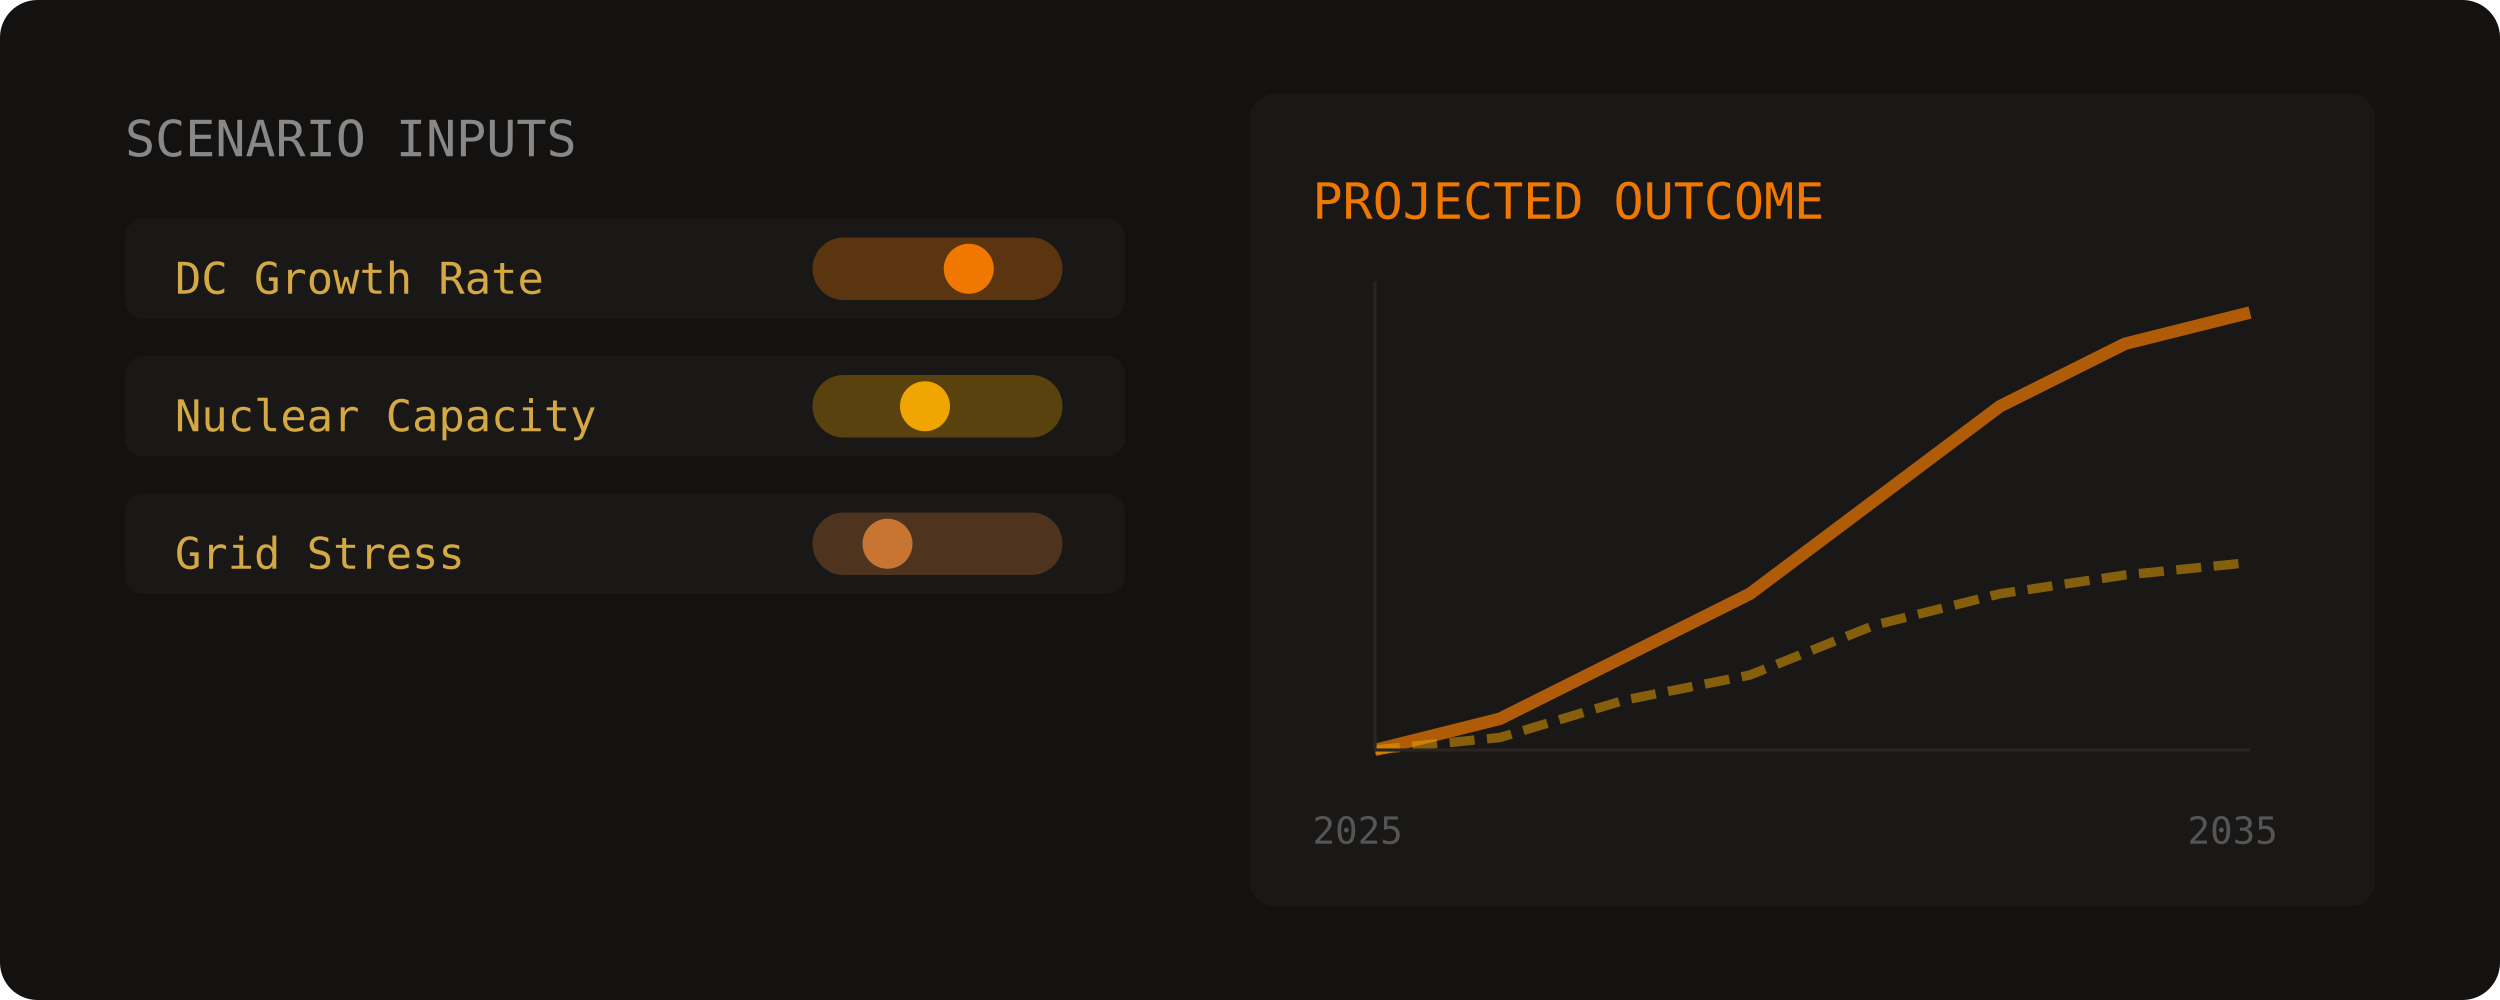
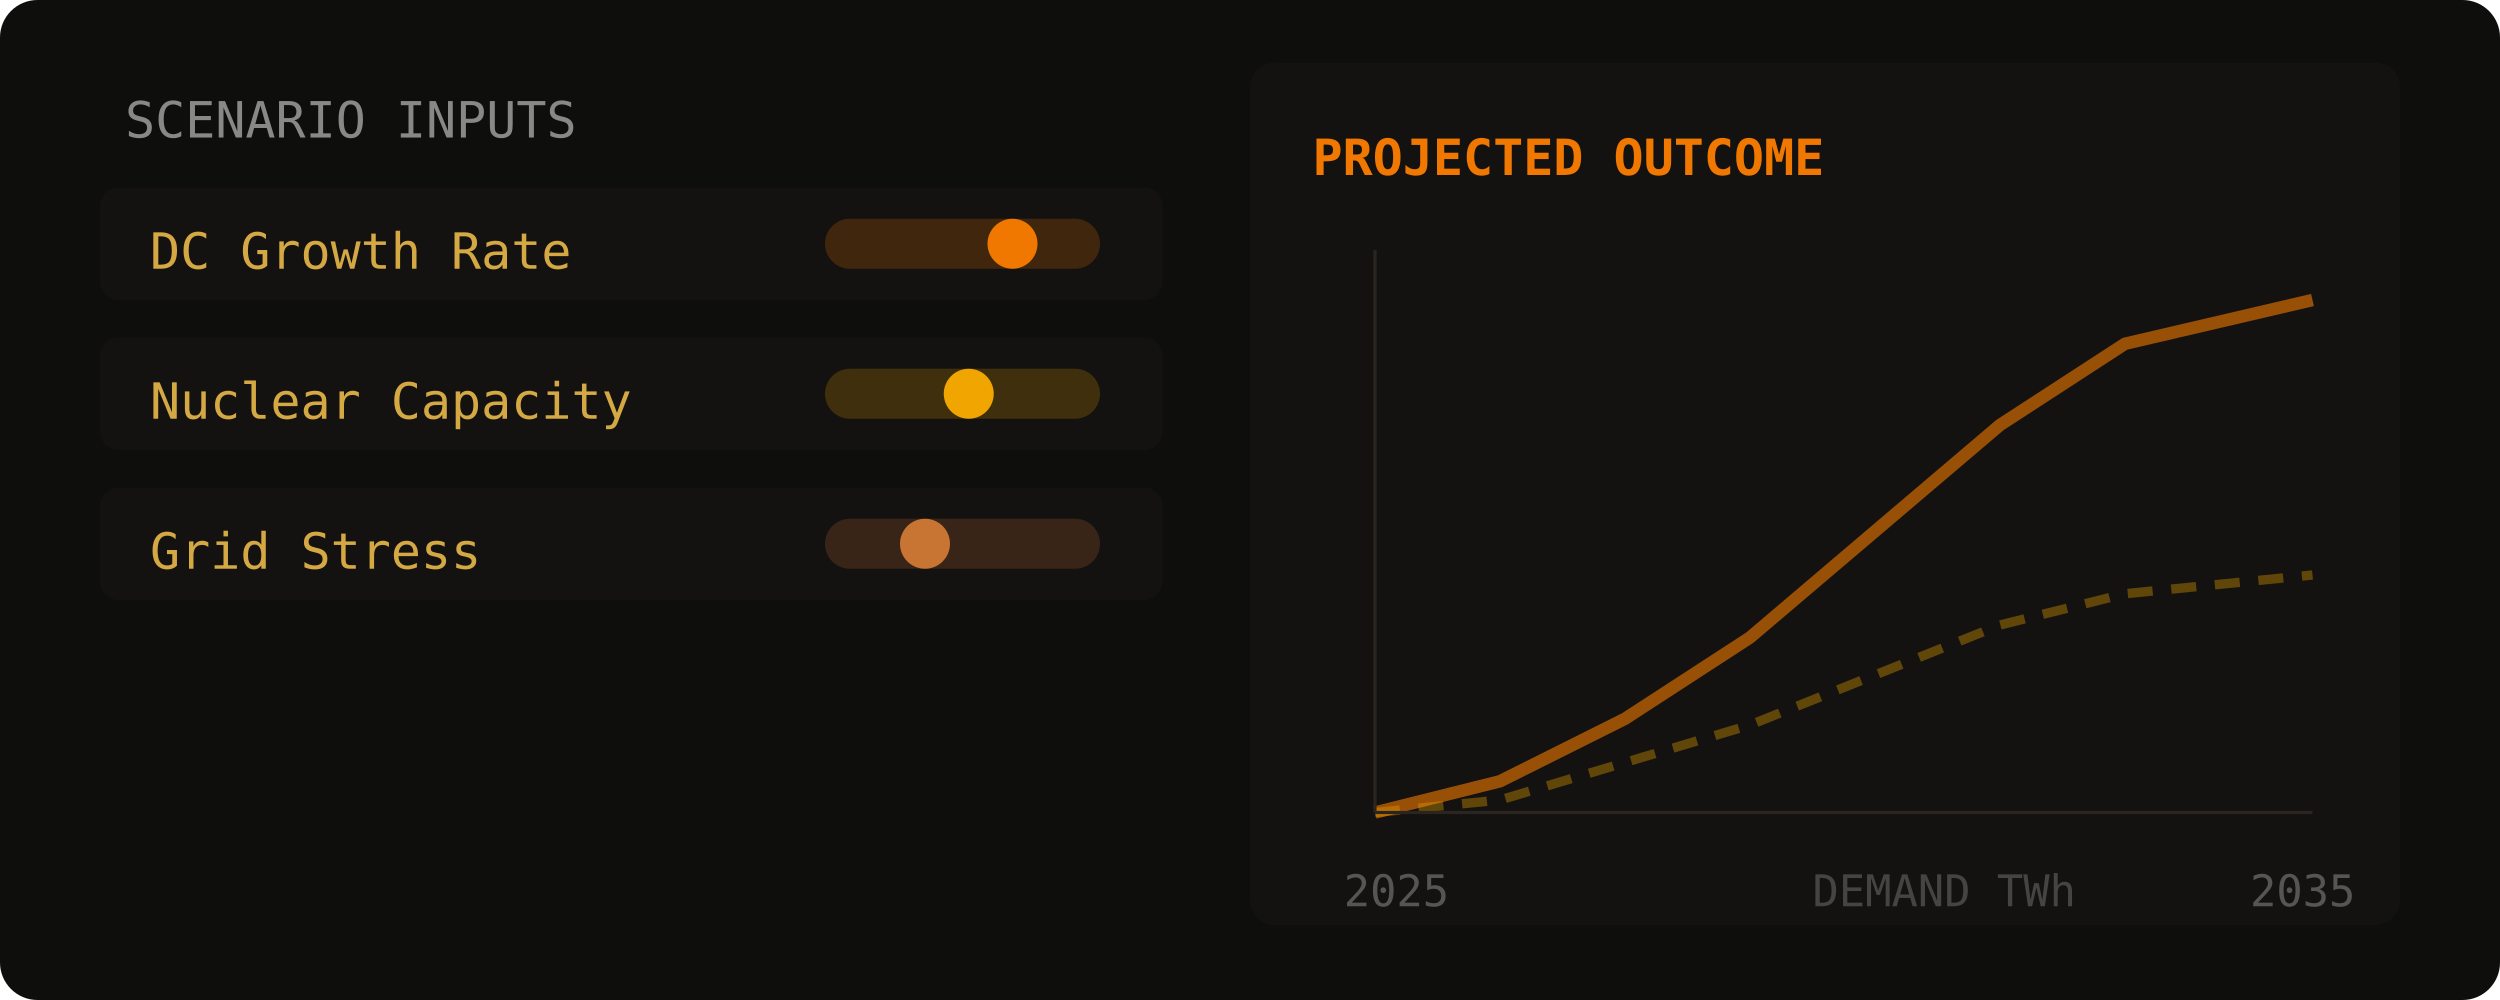
<svg xmlns="http://www.w3.org/2000/svg" viewBox="0 0 400 160" fill="none">
-   <rect width="400" height="160" rx="6" fill="#141210" />
-   <text x="20" y="25" font-size="8" fill="#888" font-family="monospace">SCENARIO INPUTS</text>
-   <rect x="20" y="35" width="160" height="16" rx="3" fill="#1a1816" />
-   <text x="28" y="47" font-size="7" fill="#D4A843" font-family="monospace">DC Growth Rate</text>
-   <rect x="130" y="38" width="40" height="10" rx="5" fill="#F07800" opacity="0.3" />
-   <circle cx="155" cy="43" r="4" fill="#F07800" />
-   <rect x="20" y="57" width="160" height="16" rx="3" fill="#1a1816" />
-   <text x="28" y="69" font-size="7" fill="#D4A843" font-family="monospace">Nuclear Capacity</text>
-   <rect x="130" y="60" width="40" height="10" rx="5" fill="#F0A500" opacity="0.3" />
-   <circle cx="148" cy="65" r="4" fill="#F0A500" />
-   <rect x="20" y="79" width="160" height="16" rx="3" fill="#1a1816" />
-   <text x="28" y="91" font-size="7" fill="#D4A843" font-family="monospace">Grid Stress</text>
-   <rect x="130" y="82" width="40" height="10" rx="5" fill="#C87533" opacity="0.3" />
-   <circle cx="142" cy="87" r="4" fill="#C87533" />
-   <rect x="200" y="15" width="180" height="130" rx="4" fill="#1a1816" />
-   <text x="210" y="35" font-size="8" fill="#F07800" font-family="monospace">PROJECTED OUTCOME</text>
-   <polyline points="220,120 240,115 260,105 280,95 300,80 320,65 340,55 360,50" stroke="#F07800" stroke-width="2" fill="none" opacity="0.7" />
-   <polyline points="220,120 240,118 260,112 280,108 300,100 320,95 340,92 360,90" stroke="#F0A500" stroke-width="1.5" fill="none" opacity="0.5" stroke-dasharray="4 2" />
-   <line x1="220" y1="120" x2="360" y2="120" stroke="#2a2520" stroke-width="0.5" />
-   <line x1="220" y1="45" x2="220" y2="120" stroke="#2a2520" stroke-width="0.5" />
-   <text x="210" y="135" font-size="6" fill="#555" font-family="monospace">2025</text>
-   <text x="350" y="135" font-size="6" fill="#555" font-family="monospace">2035</text>
+   <rect width="400" height="160" rx="6" fill="#0E0E0C" />
+   <text x="20" y="22" font-size="8" fill="#888" font-family="monospace" font-weight="500">SCENARIO INPUTS</text>
+   <rect x="16" y="30" width="170" height="18" rx="3" fill="#141210" />
+   <text x="24" y="43" font-size="8" fill="#D4A843" font-family="monospace">DC Growth Rate</text>
+   <rect x="132" y="35" width="44" height="8" rx="4" fill="#F07800" opacity="0.2" />
+   <circle cx="162" cy="39" r="4" fill="#F07800" />
+   <rect x="16" y="54" width="170" height="18" rx="3" fill="#141210" />
+   <text x="24" y="67" font-size="8" fill="#D4A843" font-family="monospace">Nuclear Capacity</text>
+   <rect x="132" y="59" width="44" height="8" rx="4" fill="#F0A500" opacity="0.2" />
+   <circle cx="155" cy="63" r="4" fill="#F0A500" />
+   <rect x="16" y="78" width="170" height="18" rx="3" fill="#141210" />
+   <text x="24" y="91" font-size="8" fill="#D4A843" font-family="monospace">Grid Stress</text>
+   <rect x="132" y="83" width="44" height="8" rx="4" fill="#C87533" opacity="0.2" />
+   <circle cx="148" cy="87" r="4" fill="#C87533" />
+   <rect x="200" y="10" width="184" height="138" rx="4" fill="#141210" />
+   <text x="210" y="28" font-size="8" fill="#F07800" font-family="monospace" font-weight="600">PROJECTED OUTCOME</text>
+   <polyline points="220,130 240,125 260,115 280,102 300,85 320,68 340,55 370,48" stroke="#F07800" stroke-width="2" fill="none" opacity="0.6" />
+   <polyline points="220,130 240,128 260,122 280,116 300,108 320,100 340,95 370,92" stroke="#F0A500" stroke-width="1.5" fill="none" opacity="0.35" stroke-dasharray="4 3" />
+   <line x1="220" y1="130" x2="370" y2="130" stroke="#2a2520" stroke-width="0.5" />
+   <line x1="220" y1="40" x2="220" y2="130" stroke="#2a2520" stroke-width="0.5" />
+   <text x="215" y="145" font-size="7" fill="#555" font-family="monospace">2025</text>
+   <text x="360" y="145" font-size="7" fill="#555" font-family="monospace">2035</text>
+   <text x="290" y="145" font-size="7" fill="#444" font-family="monospace">DEMAND TWh</text>
</svg>
